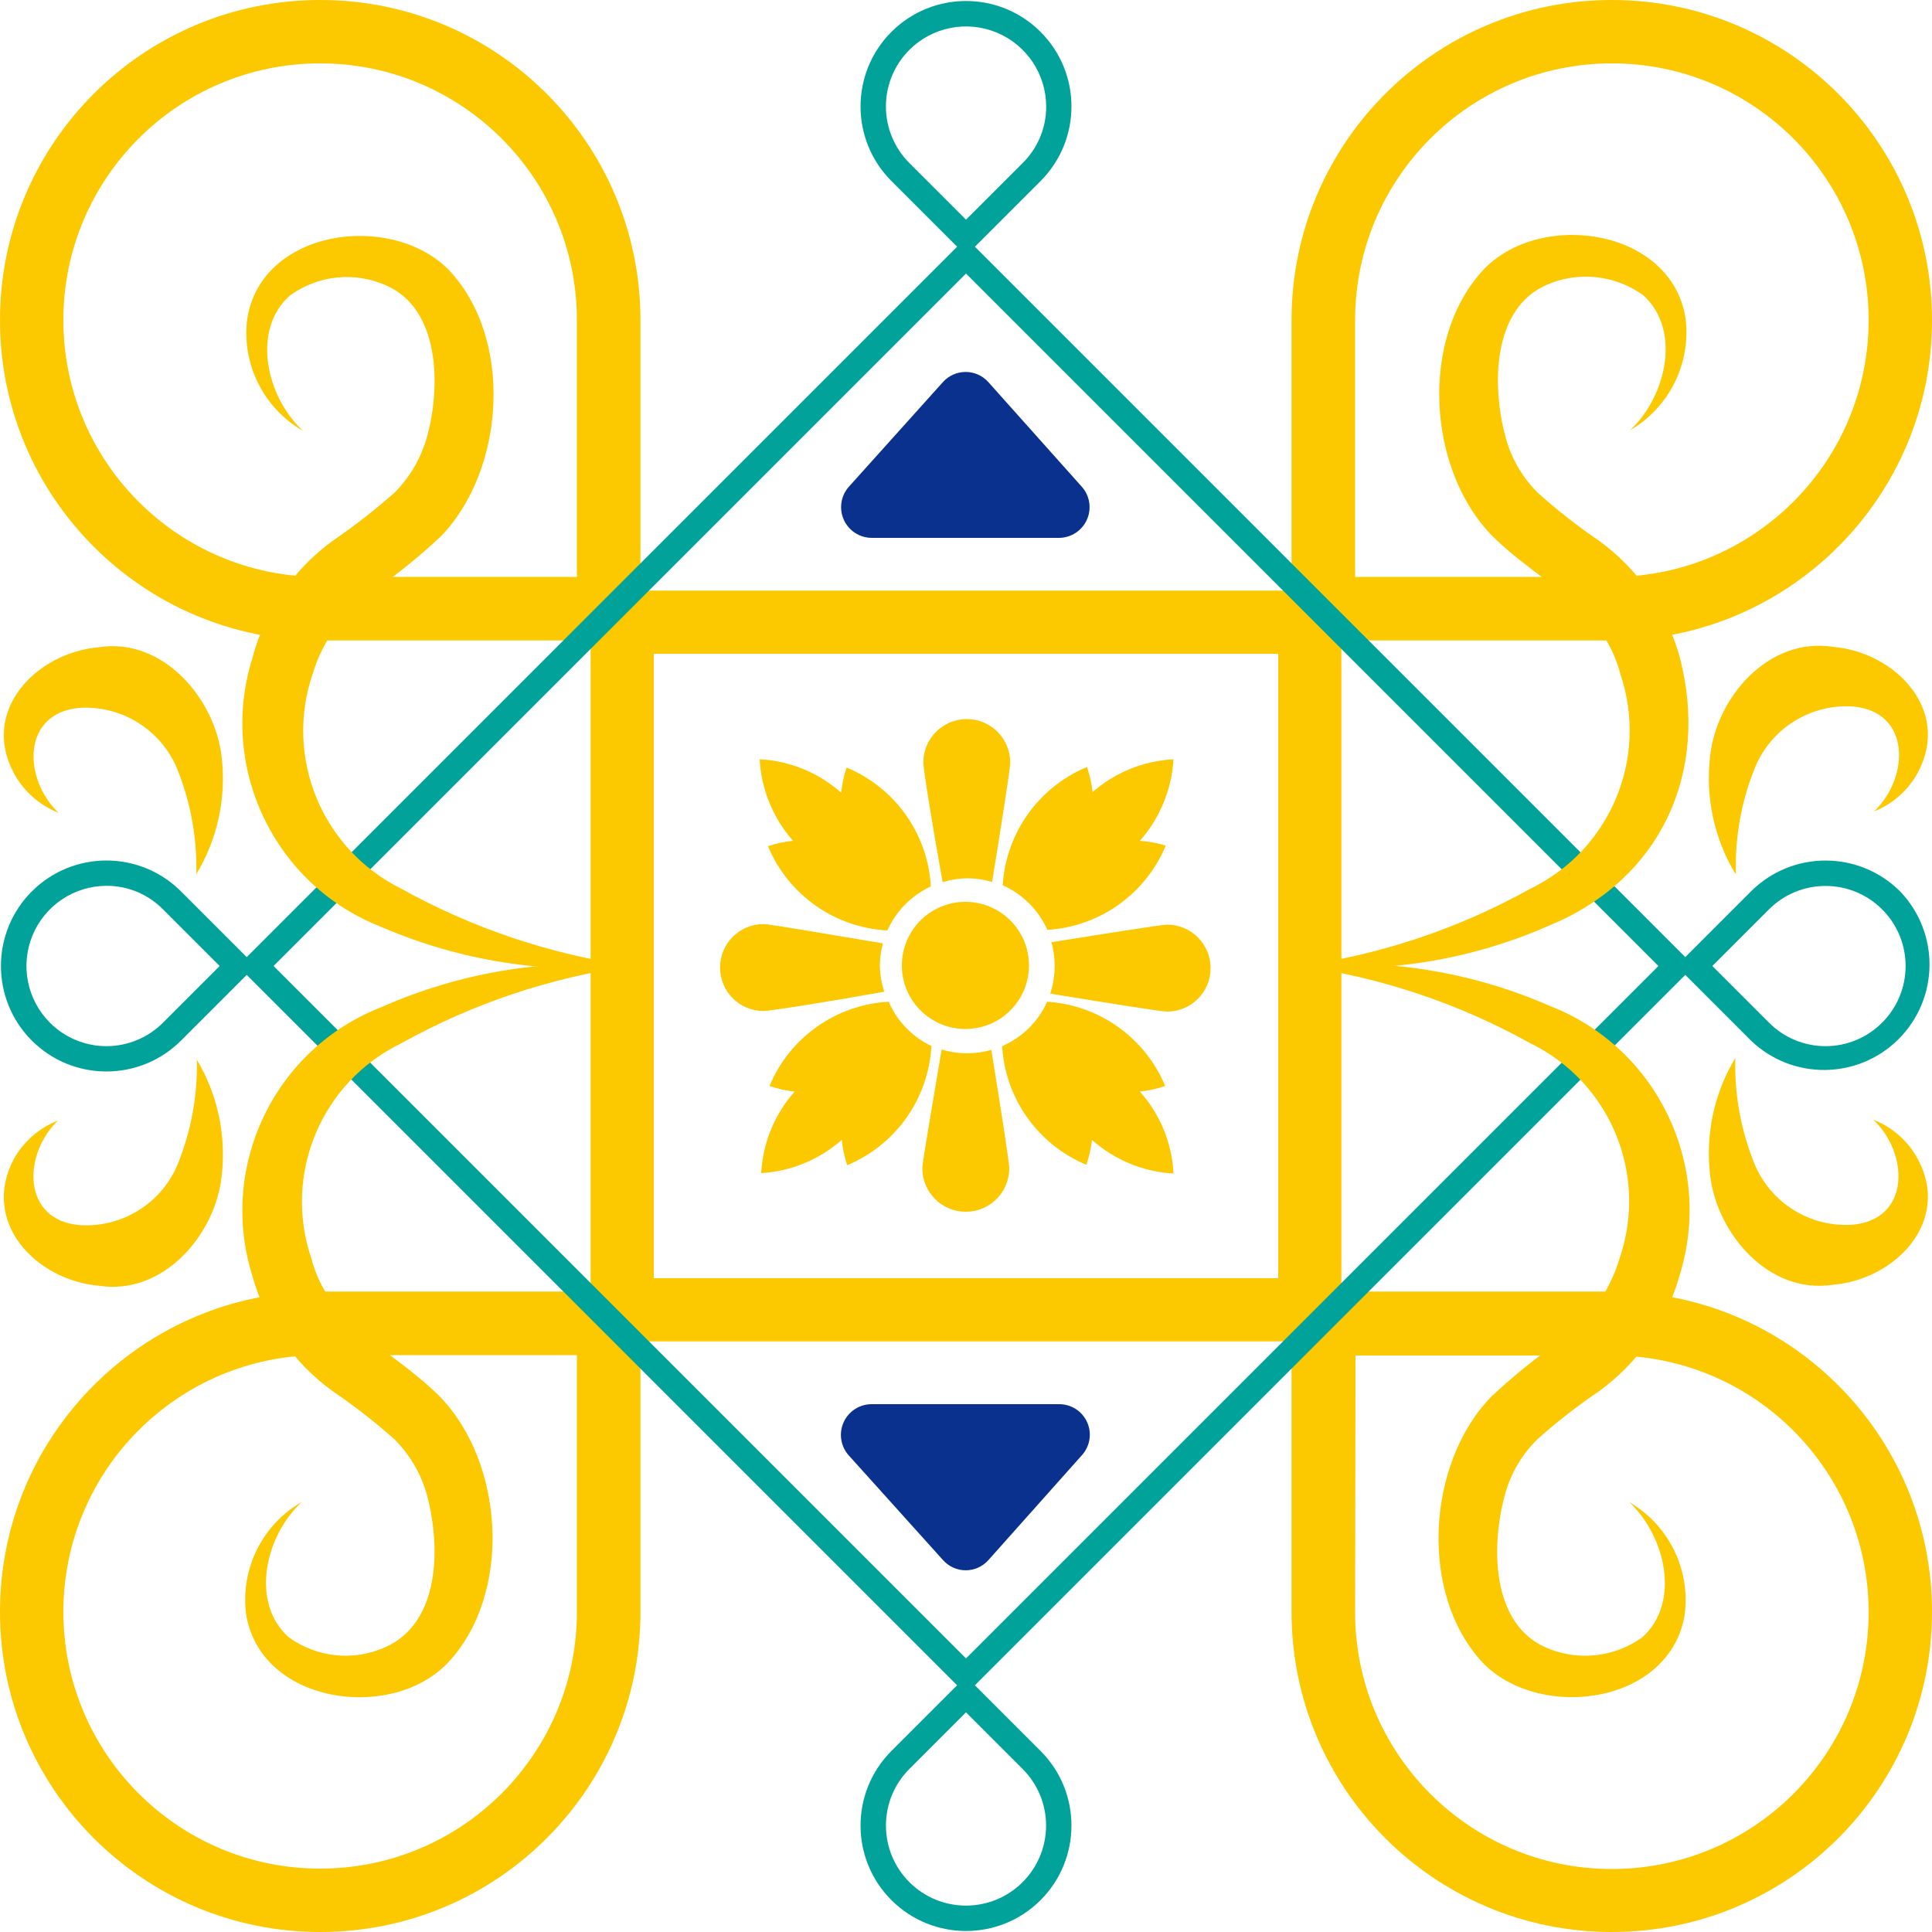
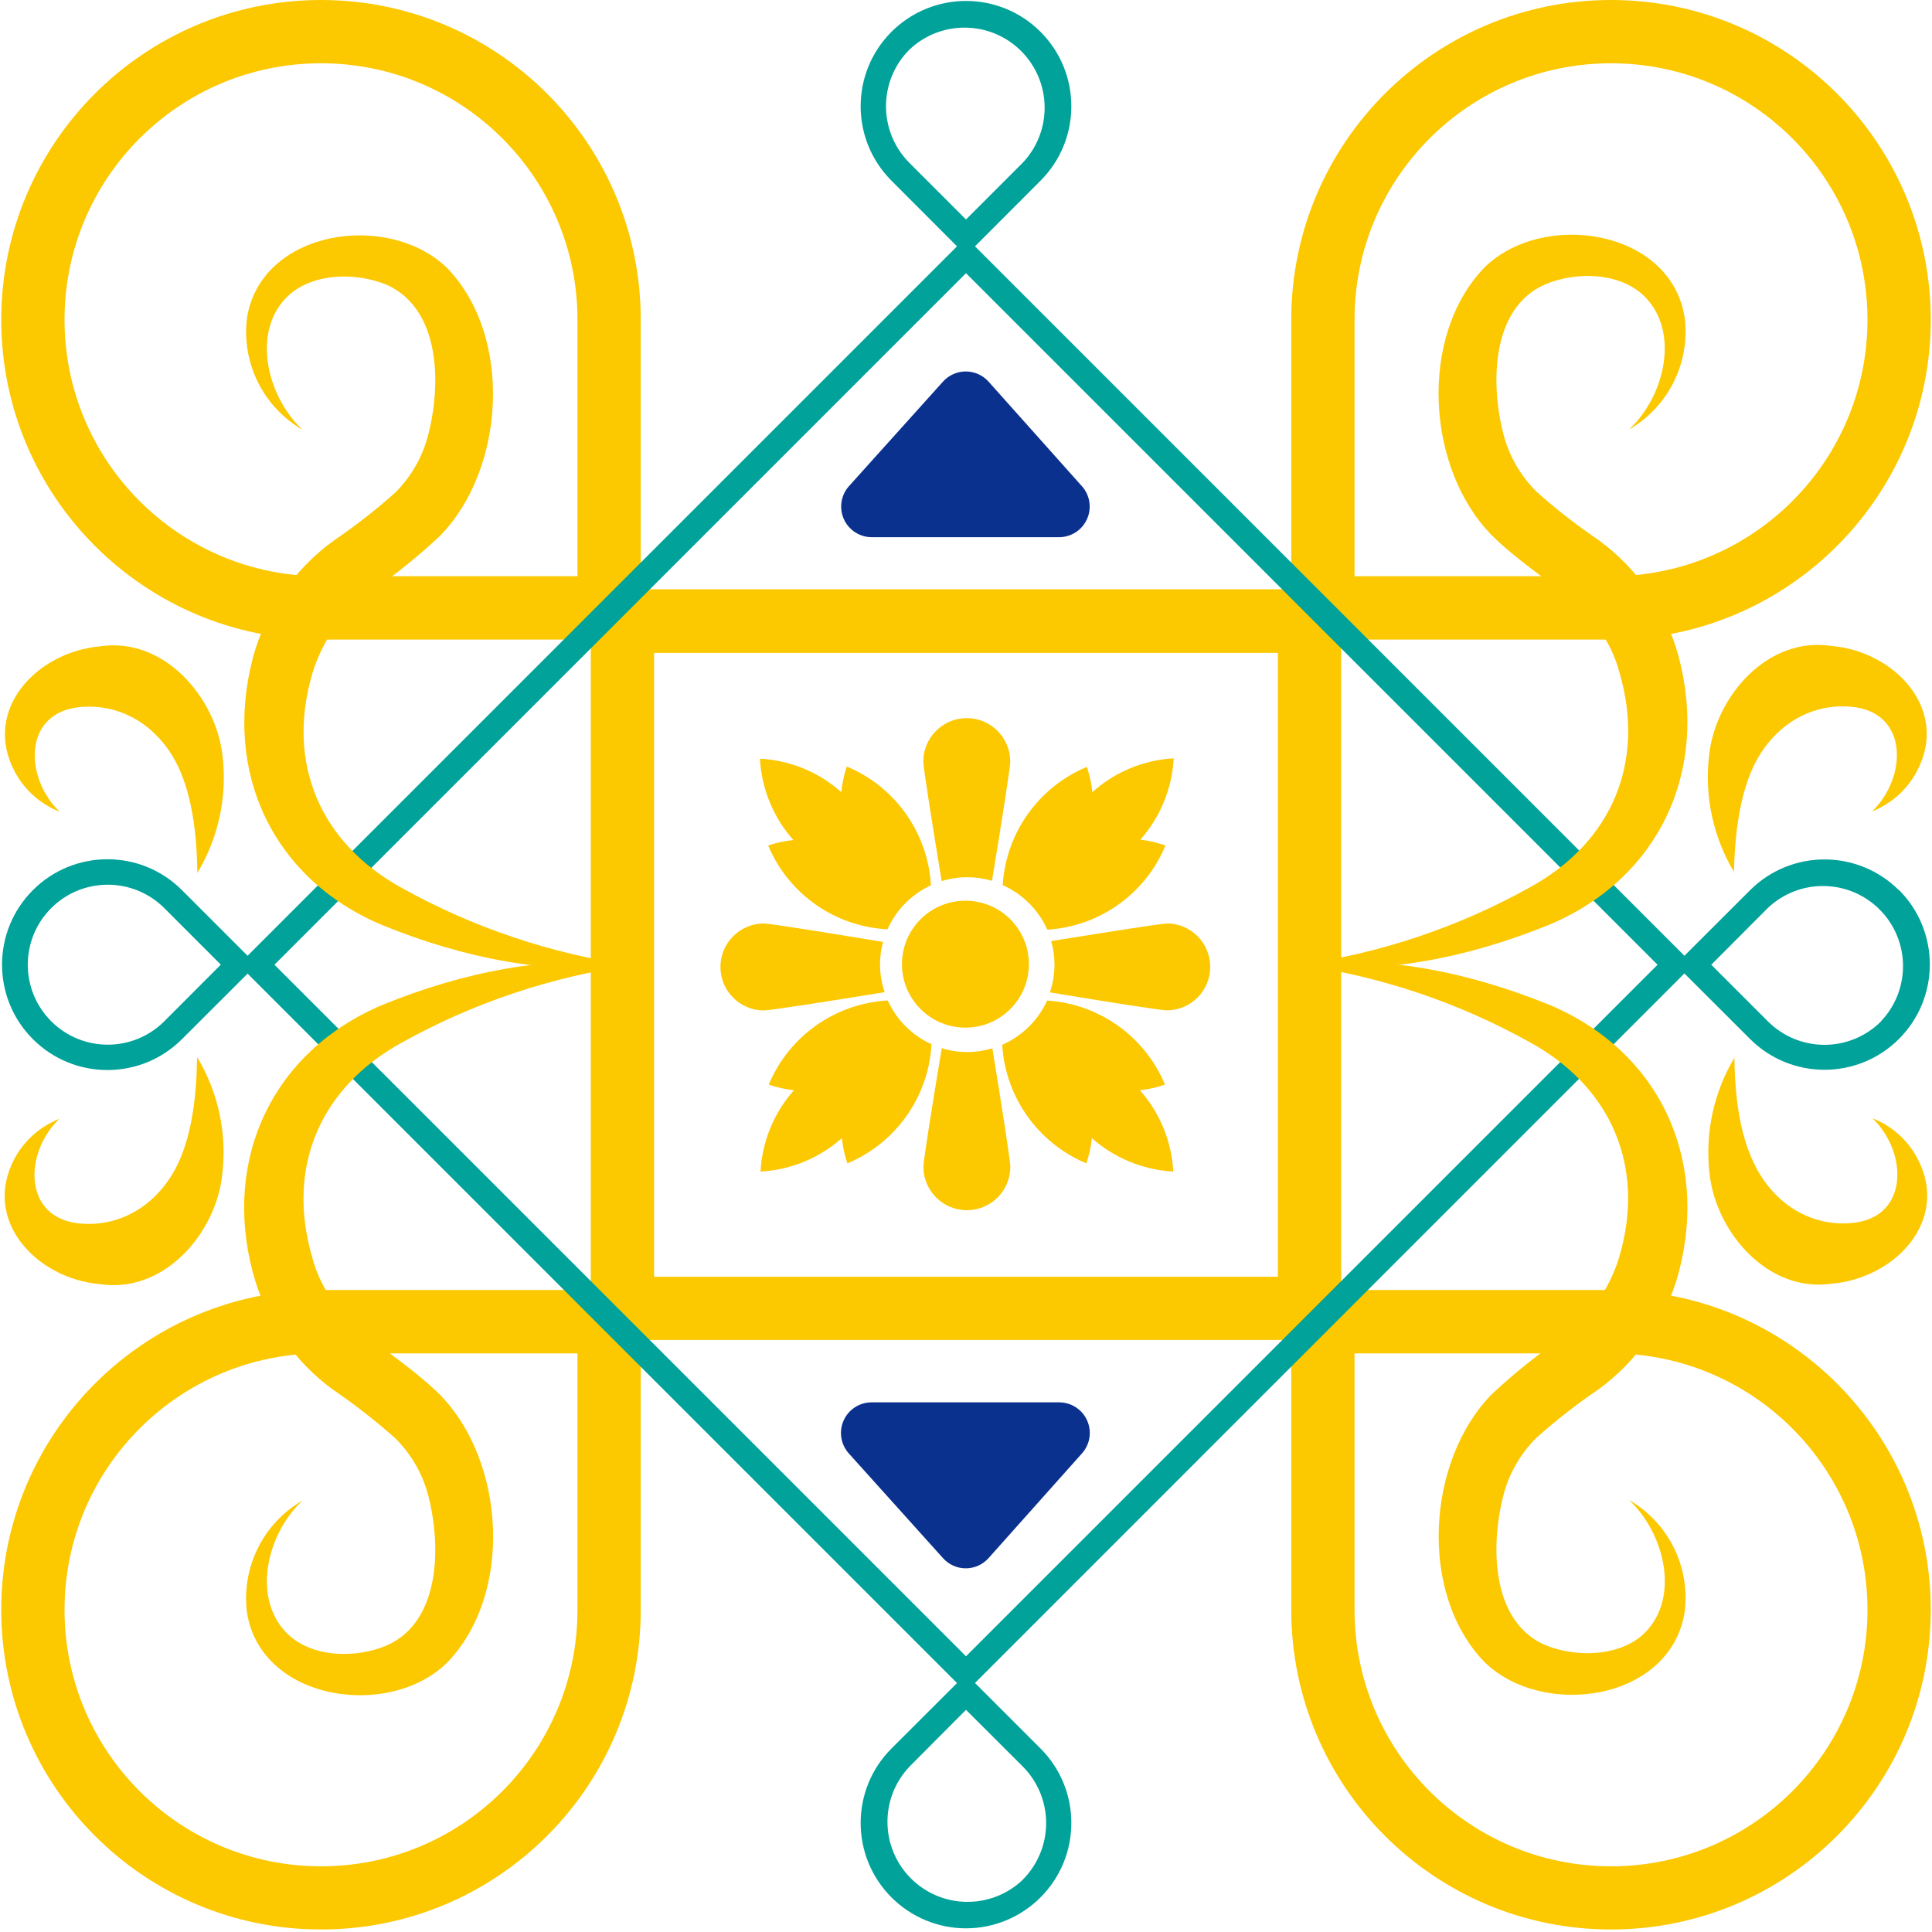
- <svg xmlns="http://www.w3.org/2000/svg" width="100" height="100" viewBox="0 0 100 100">
+ <svg xmlns="http://www.w3.org/2000/svg" width="200" height="200" viewBox="0 0 200 200">
  <g>
-     <path d="M83.43,33.15A16.57,16.57,0,0,0,100,16.57h0A16.57,16.57,0,0,0,83.43,0h0A16.57,16.57,0,0,0,66.85,16.57v14H33.15v-14A16.57,16.57,0,0,0,16.57,0h0A16.57,16.57,0,0,0,0,16.57H0A16.57,16.57,0,0,0,16.57,33.15h14v33.7h-14A16.57,16.57,0,0,0,0,83.43H0A16.57,16.57,0,0,0,16.57,100h0A16.57,16.57,0,0,0,33.15,83.43v-14h33.7v14A16.57,16.57,0,0,0,83.43,100h0A16.57,16.57,0,0,0,100,83.43h0A16.57,16.57,0,0,0,83.43,66.85h-14V33.15ZM70.14,16.57A13.29,13.29,0,1,1,83.43,29.86H70.14ZM29.86,29.86H16.57A13.29,13.29,0,1,1,29.86,16.57Zm0,53.57A13.29,13.29,0,1,1,16.57,70.14H29.86Zm36.3-17.27H33.84V33.84H66.16Zm4,4H83.43A13.29,13.29,0,1,1,70.14,83.43Z" fill="#fcc800" />
-     <path d="M98.35,46.14a5.46,5.46,0,0,0-7.72,0l-3.4,3.4L50.46,12.77l3.4-3.4a5.46,5.46,0,0,0,0-7.72h0a5.46,5.46,0,0,0-7.72,0h0a5.46,5.46,0,0,0,0,7.72l3.4,3.4L12.77,49.54h0l-3.4-3.4a5.46,5.46,0,1,0,0,7.72l3.4-3.4L49.54,87.23h0l-3.4,3.4a5.46,5.46,0,0,0,0,7.72h0a5.46,5.46,0,0,0,7.72,0h0a5.46,5.46,0,0,0,0-7.72l-3.4-3.4L87.23,50.46l3.4,3.4a5.46,5.46,0,0,0,7.72-7.72ZM47.07,2.58a4.15,4.15,0,0,1,7.08,2.93,4.08,4.08,0,0,1-1.22,2.93L50,11.37,47.07,8.44A4.14,4.14,0,0,1,47.07,2.58ZM8.44,52.93a4.13,4.13,0,0,1-5.86,0,4.15,4.15,0,0,1,2.93-7.08,4.08,4.08,0,0,1,2.93,1.22L11.37,50ZM52.93,97.42a4.14,4.14,0,1,1-5.86-5.86L50,88.63l2.93,2.93A4.14,4.14,0,0,1,52.93,97.42ZM50,85.84,14.16,50,50,14.16,85.84,50ZM97.42,52.93a4.13,4.13,0,0,1-5.86,0L88.63,50l2.93-2.93a4.14,4.14,0,1,1,5.86,5.86Z" fill="#00a29a" />
-     <circle cx="49.97" cy="49.97" r="3.29" fill="#fcc800" />
-     <path d="M50.07,45.46a4.5,4.5,0,0,1,1.28.19c.49-3,.94-5.87.94-6.18a2.25,2.25,0,0,0-4.5,0c0,.31.45,3.15,1,6.19A4.51,4.51,0,0,1,50.07,45.46Z" fill="#fcc800" />
-     <path d="M60.42,47.86c-.3,0-3,.43-6,.91a4.55,4.55,0,0,1-.06,2.66c3,.49,5.74.93,6.05.93a2.25,2.25,0,0,0,0-4.5Z" fill="#fcc800" />
-     <path d="M50.07,54.52a4.51,4.51,0,0,1-1.33-.2c-.5,3-1,5.84-1,6.15a2.25,2.25,0,0,0,4.5,0c0-.3-.44-3.11-.93-6.13A4.57,4.57,0,0,1,50.07,54.52Z" fill="#fcc800" />
-     <path d="M45.54,50a4.53,4.53,0,0,1,.16-1.17c-3-.5-5.87-1-6.18-1a2.25,2.25,0,1,0,0,4.5c.31,0,3.19-.45,6.25-1A4.69,4.69,0,0,1,45.54,50Z" fill="#fcc800" />
-     <path d="M45.93,48.16a4.58,4.58,0,0,1,2.25-2.28,7.09,7.09,0,0,0-4.36-6.15,5.8,5.8,0,0,0-.28,1.3,6.91,6.91,0,0,0-4.22-1.73,6.91,6.91,0,0,0,1.73,4.22,5.8,5.8,0,0,0-1.3.28h0A7.1,7.1,0,0,0,45.93,48.16Z" fill="#fcc800" />
-     <path d="M59,43.52a7,7,0,0,0,1.74-4.22A6.91,6.91,0,0,0,56.55,41a5.82,5.82,0,0,0-.29-1.3,7.11,7.11,0,0,0-4.36,6.12,4.56,4.56,0,0,1,2.31,2.31,7.11,7.11,0,0,0,6.13-4.36h0A6,6,0,0,0,59,43.52Z" fill="#fcc800" />
-     <path d="M59,56.5a6,6,0,0,0,1.31-.29h0a7.11,7.11,0,0,0-6.11-4.36,4.51,4.51,0,0,1-2.33,2.3,7.11,7.11,0,0,0,4.36,6.14A6,6,0,0,0,56.52,59a6.92,6.92,0,0,0,4.22,1.74A6.86,6.86,0,0,0,59,56.5Z" fill="#fcc800" />
-     <path d="M46,51.85a7.1,7.1,0,0,0-6.17,4.36h0a5.82,5.82,0,0,0,1.3.29,6.91,6.91,0,0,0-1.73,4.22A6.92,6.92,0,0,0,43.57,59a6,6,0,0,0,.28,1.31,7.1,7.1,0,0,0,4.36-6.17A4.5,4.5,0,0,1,46,51.85Z" fill="#fcc800" />
-     <path d="M67.28,50a34.21,34.21,0,0,0,11.93-4,9.1,9.1,0,0,0,4.66-11.11c-.92-3.54-4.07-4.62-6.62-7.14-3.39-3.44-3.81-10.33-.38-13.88,3-3,9.63-2,10.37,2.58a5.86,5.86,0,0,1-2.87,5.82c1.89-1.76,2.67-5.21.67-7a5.07,5.07,0,0,0-5-.52c-2.79,1.23-2.82,5.17-2.14,7.77a6.36,6.36,0,0,0,1.71,3A30.39,30.39,0,0,0,82.78,28,11.14,11.14,0,0,1,86.94,34c1.57,6-1,11.53-6.74,13.9A26,26,0,0,1,67.28,50Z" fill="#fcc800" />
-     <path d="M89.82,45.22a9.57,9.57,0,0,1-1.3-6.1c.32-3,3-6.16,6.35-5.64,3.27.28,6.12,3.3,4.4,6.5A4.45,4.45,0,0,1,97,42c1.83-1.74,1.93-5.15-1.07-5.43a5.12,5.12,0,0,0-5.08,3.13,13.5,13.5,0,0,0-1,5.48Z" fill="#fcc800" />
-     <path d="M67.28,50A26,26,0,0,1,80.2,52.06,11.34,11.34,0,0,1,86.94,66,11.14,11.14,0,0,1,82.78,72a30.39,30.39,0,0,0-3.21,2.5,6.36,6.36,0,0,0-1.71,3c-.68,2.6-.65,6.53,2.14,7.77a5.07,5.07,0,0,0,5-.52c2-1.79,1.22-5.23-.67-7a5.86,5.86,0,0,1,2.87,5.82c-.74,4.59-7.34,5.54-10.37,2.58-3.43-3.55-3-10.44.38-13.88a31.29,31.29,0,0,1,3.51-2.84,8,8,0,0,0,3.11-4.3A9.09,9.09,0,0,0,79.21,54a34.21,34.21,0,0,0-11.93-4Z" fill="#fcc800" />
-     <path d="M89.82,54.78a13.5,13.5,0,0,0,1,5.48,5.12,5.12,0,0,0,5.08,3.13c3-.28,2.9-3.69,1.07-5.43A4.45,4.45,0,0,1,99.27,60c1.72,3.2-1.13,6.22-4.4,6.5-3.34.51-6-2.67-6.35-5.64a9.57,9.57,0,0,1,1.3-6.1Z" fill="#fcc800" />
-     <path d="M32.7,50A26.11,26.11,0,0,1,19.79,48a11.31,11.31,0,0,1-6.74-13.89A11,11,0,0,1,17.21,28a32.94,32.94,0,0,0,3.21-2.5,6.58,6.58,0,0,0,1.71-3C22.8,20,22.78,16,20,14.78a5,5,0,0,0-5,.52c-2,1.79-1.22,5.23.68,7a5.84,5.84,0,0,1-2.88-5.82c.74-4.59,7.34-5.53,10.37-2.57,3.44,3.54,3,10.43-.38,13.88a31.12,31.12,0,0,1-3.51,2.83,8,8,0,0,0-3.11,4.3A9.12,9.12,0,0,0,20.77,46,34.42,34.42,0,0,0,32.7,50Z" fill="#fcc800" />
-     <path d="M10.16,45.25a13.64,13.64,0,0,0-1-5.48A5.13,5.13,0,0,0,4.1,36.64c-3,.28-2.9,3.69-1.07,5.43A4.49,4.49,0,0,1,.71,40C-1,36.8,1.84,33.79,5.12,33.5c3.33-.51,6,2.67,6.35,5.65a9.59,9.59,0,0,1-1.31,6.1Z" fill="#fcc800" />
-     <path d="M32.7,50a34.26,34.26,0,0,0-11.93,4,9.11,9.11,0,0,0-4.66,11.12c.92,3.53,4.07,4.61,6.62,7.13,3.4,3.45,3.82,10.34.38,13.89-3,3-9.63,2-10.37-2.58a5.84,5.84,0,0,1,2.88-5.82c-1.9,1.76-2.68,5.21-.68,7a5,5,0,0,0,5,.52C22.78,84,22.8,80.1,22.13,77.5a6.5,6.5,0,0,0-1.71-3A31.42,31.42,0,0,0,17.21,72a11,11,0,0,1-4.16-6,11.31,11.31,0,0,1,6.74-13.89A26,26,0,0,1,32.7,50Z" fill="#fcc800" />
-     <path d="M10.16,54.8a9.59,9.59,0,0,1,1.31,6.1c-.33,3-3,6.16-6.35,5.65C1.84,66.26-1,63.25.71,60A4.49,4.49,0,0,1,3,58C1.2,59.72,1.1,63.13,4.1,63.41a5.13,5.13,0,0,0,5.09-3.13,13.64,13.64,0,0,0,1-5.48Z" fill="#fcc800" />
-     <path d="M48.82,19.76l-4.88,5.43a1.59,1.59,0,0,0,1.18,2.65h9.72A1.59,1.59,0,0,0,56,25.2l-4.85-5.43A1.58,1.58,0,0,0,48.82,19.76Z" fill="#0b318f" />
-     <path d="M48.81,80.75l-4.88-5.42a1.59,1.59,0,0,1,1.18-2.65h9.72A1.58,1.58,0,0,1,56,75.32l-4.84,5.43A1.57,1.57,0,0,1,48.81,80.75Z" fill="#0b318f" />
+     <path d="M166.77,66.21a33.11,33.11,0,0,0,33.1-33.11h0A33.1,33.1,0,0,0,166.77,0h0a33.1,33.1,0,0,0-33.1,33.1V61H66.33V33.1A33.1,33.1,0,0,0,33.23,0h0A33.1,33.1,0,0,0,.13,33.1h0a33.11,33.11,0,0,0,33.1,33.11H61.16v67.33H33.23a33.1,33.1,0,0,0-33.1,33.1h0a33.1,33.1,0,0,0,33.1,33.1h0a33.1,33.1,0,0,0,33.1-33.1V138.71h67.34v27.93a33.1,33.1,0,0,0,33.1,33.1h0a33.1,33.1,0,0,0,33.1-33.1h0a33.1,33.1,0,0,0-33.1-33.1H138.84V66.21ZM140.22,33.1a26.55,26.55,0,1,1,26.55,26.55H140.22ZM59.78,59.65H33.23A26.55,26.55,0,1,1,59.78,33.1Zm0,107a26.55,26.55,0,1,1-26.55-26.55H59.78Zm72.51-34.48H67.71V67.59h64.58Zm7.93,7.93h26.55a26.55,26.55,0,1,1-26.55,26.55Z" fill="#fcc800" />
+     <path d="M196.58,92.16a10.91,10.91,0,0,0-15.42,0l-6.79,6.78L100.93,25.5l6.78-6.79a10.9,10.9,0,0,0,0-15.42h0a10.91,10.91,0,0,0-15.42,0h0a10.9,10.9,0,0,0,0,15.42l6.78,6.79L25.63,98.94h0l-6.79-6.79a10.91,10.91,0,1,0,0,15.42l6.79-6.78,73.44,73.44h0L92.29,181a10.9,10.9,0,0,0,0,15.42h0a10.89,10.89,0,0,0,15.42,0h0a10.9,10.9,0,0,0,0-15.42l-6.78-6.78,73.44-73.45,6.79,6.78a10.9,10.9,0,1,0,15.42-15.42ZM94.14,5.14a8.29,8.29,0,0,1,11.72,11.72L100,22.72l-5.86-5.86A8.3,8.3,0,0,1,94.14,5.14ZM17,105.73A8.28,8.28,0,1,1,17,94l5.86,5.86Zm88.87,88.87a8.29,8.29,0,0,1-11.72-11.72L100,177l5.86,5.85A8.3,8.3,0,0,1,105.86,194.6ZM100,171.46,28.41,99.87,100,28.28l71.59,71.59Zm94.73-65.73a8.28,8.28,0,0,1-11.72,0l-5.86-5.86L183,94a8.29,8.29,0,0,1,11.72,11.72Z" fill="#00a29a" />
+     <circle cx="99.94" cy="99.81" r="6.57" fill="#fcc800" />
+     <path d="M100.14,90.81a8.93,8.93,0,0,1,2.55.37c1-6.07,1.89-11.73,1.89-12.34a4.5,4.5,0,1,0-9,0c0,.62.9,6.29,1.9,12.37A9,9,0,0,1,100.14,90.81Z" fill="#fcc800" />
+     <path d="M120.82,95.6c-.61,0-6,.86-12,1.82a8.93,8.93,0,0,1,.34,2.44,9.09,9.09,0,0,1-.47,2.87c6,1,11.48,1.86,12.09,1.86a4.5,4.5,0,1,0,0-9Z" fill="#fcc800" />
+     <path d="M100.14,108.91a9,9,0,0,1-2.65-.4c-1,6-1.9,11.66-1.9,12.27a4.5,4.5,0,1,0,9,0c0-.61-.88-6.22-1.86-12.26A9.15,9.15,0,0,1,100.14,108.91Z" fill="#fcc800" />
+     <path d="M91.1,99.86a9.12,9.12,0,0,1,.31-2.35c-6.06-1-11.72-1.91-12.33-1.91a4.5,4.5,0,1,0,0,9c.62,0,6.37-.9,12.5-1.89A8.94,8.94,0,0,1,91.1,99.86Z" fill="#fcc800" />
+     <path d="M91.87,96.2a9.16,9.16,0,0,1,4.5-4.56,14.21,14.21,0,0,0-8.71-12.29A12,12,0,0,0,87.09,82a13.76,13.76,0,0,0-8.42-3.46,13.76,13.76,0,0,0,3.46,8.42,11.83,11.83,0,0,0-2.61.57h0A14.17,14.17,0,0,0,91.87,96.2Z" fill="#fcc800" />
+     <path d="M118.05,86.92a13.81,13.81,0,0,0,3.45-8.42A13.78,13.78,0,0,0,113.08,82a12,12,0,0,0-.57-2.61,14.21,14.21,0,0,0-8.71,12.24,9.15,9.15,0,0,1,4.62,4.61,14.19,14.19,0,0,0,12.23-8.71h0A11.87,11.87,0,0,0,118.05,86.92Z" fill="#fcc800" />
+     <path d="M118,112.86a11.76,11.76,0,0,0,2.6-.58h0a14.19,14.19,0,0,0-12.2-8.7,9.15,9.15,0,0,1-4.65,4.58,14.22,14.22,0,0,0,8.71,12.27,12,12,0,0,0,.57-2.61,13.87,13.87,0,0,0,8.43,3.46A13.82,13.82,0,0,0,118,112.86Z" fill="#fcc800" />
+     <path d="M91.9,103.57a14.2,14.2,0,0,0-12.32,8.71h0a11.85,11.85,0,0,0,2.61.58,13.76,13.76,0,0,0-3.46,8.42,13.84,13.84,0,0,0,8.42-3.46,12,12,0,0,0,.57,2.61,14.21,14.21,0,0,0,8.71-12.33A9.09,9.09,0,0,1,91.9,103.57Z" fill="#fcc800" />
+     <path d="M134.51,99.87a68.56,68.56,0,0,0,23.84-8c8.5-4.65,12-12.93,9.31-22.2-1.85-7.07-8.14-9.22-13.23-14.26-6.78-6.88-7.62-20.63-.75-27.73,6-5.91,19.24-4,20.71,5.15a11.68,11.68,0,0,1-5.75,11.63c3.79-3.52,5.34-10.41,1.36-14-2.58-2.29-6.95-2.35-10.09-1-5.57,2.46-5.62,10.33-4.27,15.51a12.94,12.94,0,0,0,3.42,5.93,60.53,60.53,0,0,0,6.41,5A22.07,22.07,0,0,1,173.78,68c3.14,11.89-2.08,23-13.46,27.75-8.15,3.3-17.08,5.23-25.81,4.12Z" fill="#fcc800" />
+     <path d="M179.54,90.33a19.17,19.17,0,0,1-2.61-12.18c.66-6,6-12.31,12.69-11.28,6.54.57,12.24,6.59,8.8,13A9,9,0,0,1,193.79,84c3.64-3.48,3.85-10.29-2.15-10.84-4.44-.39-8.23,2.17-10.15,6.24-1.42,3.07-1.9,6.94-2,11Z" fill="#fcc800" />
+     <path d="M134.51,99.87c8.73-1.11,17.66.83,25.81,4.12,11.39,4.75,16.6,15.85,13.46,27.75a22.06,22.06,0,0,1-8.31,12.09,61.9,61.9,0,0,0-6.41,5,12.94,12.94,0,0,0-3.42,5.93c-1.35,5.19-1.3,13.05,4.27,15.52,3.14,1.3,7.51,1.24,10.09-1,4-3.57,2.43-10.45-1.36-14a11.68,11.68,0,0,1,5.75,11.63c-1.48,9.17-14.66,11.06-20.71,5.15-6.87-7.08-6-20.85.75-27.73a62.23,62.23,0,0,1,7-5.66,16.1,16.1,0,0,0,6.21-8.6c2.72-9.25-.81-17.56-9.31-22.2a68.77,68.77,0,0,0-23.84-8Z" fill="#fcc800" />
+     <path d="M179.54,109.42c.05,4,.53,7.88,2,10.94,1.92,4.07,5.71,6.64,10.15,6.25,6-.55,5.79-7.37,2.14-10.85a8.94,8.94,0,0,1,4.64,4.12c3.44,6.4-2.26,12.43-8.8,13-6.67,1-12-5.33-12.69-11.29a19.14,19.14,0,0,1,2.61-12.17Z" fill="#fcc800" />
+     <path d="M65.45,99.92c-8.72,1.11-17.66-.82-25.8-4.12C28.26,91.05,23.05,80,26.19,68.05A22.07,22.07,0,0,1,34.5,56a62.66,62.66,0,0,0,6.41-5A12.94,12.94,0,0,0,44.33,45c1.35-5.19,1.29-13-4.28-15.51-3.14-1.31-7.5-1.25-10.08,1-4,3.57-2.44,10.45,1.35,14A11.71,11.71,0,0,1,25.57,32.9c1.48-9.16,14.66-11.06,20.72-5.15,6.86,7.09,6,20.86-.75,27.73a62.41,62.41,0,0,1-7,5.67,16,16,0,0,0-6.21,8.59c-2.73,9.25.81,17.56,9.3,22.2a68.84,68.84,0,0,0,23.84,8Z" fill="#fcc800" />
+     <path d="M20.43,90.38c-.05-4-.53-7.88-1.95-10.95-1.92-4.07-5.71-6.63-10.16-6.24-6,.55-5.79,7.36-2.14,10.84a9,9,0,0,1-4.64-4.12c-3.43-6.4,2.26-12.42,8.81-13,6.66-1,12,5.33,12.68,11.28a19.17,19.17,0,0,1-2.6,12.18Z" fill="#fcc800" />
+     <path d="M65.45,99.92a68.84,68.84,0,0,0-23.84,8c-8.5,4.66-12,12.93-9.3,22.2,1.84,7.07,8.13,9.23,13.23,14.26,6.77,6.89,7.62,20.64.75,27.73-6,5.91-19.24,4-20.72-5.15a11.71,11.71,0,0,1,5.75-11.63c-3.79,3.53-5.34,10.41-1.35,14,2.58,2.28,6.94,2.34,10.08,1,5.57-2.46,5.63-10.33,4.28-15.52a12.94,12.94,0,0,0-3.42-5.93,64.13,64.13,0,0,0-6.41-5,22.06,22.06,0,0,1-8.31-12.09C23,119.9,28.27,108.78,39.65,104c8.14-3.3,17.08-5.23,25.8-4.12Z" fill="#fcc800" />
+     <path d="M20.43,109.47A19.14,19.14,0,0,1,23,121.64c-.65,6-6,12.31-12.68,11.29-6.54-.57-12.24-6.6-8.81-13a9,9,0,0,1,4.64-4.11c-3.65,3.47-3.85,10.29,2.14,10.84,4.45.39,8.24-2.18,10.16-6.25,1.42-3.06,1.9-6.93,1.95-10.94Z" fill="#fcc800" />
+     <path d="M97.64,39.48,87.89,50.32a3.17,3.17,0,0,0,2.36,5.29h19.42A3.17,3.17,0,0,0,112,50.33l-9.68-10.84A3.17,3.17,0,0,0,97.64,39.48Z" fill="#0b318f" />
+     <path d="M97.62,161.3l-9.75-10.84a3.17,3.17,0,0,1,2.36-5.29h19.42a3.17,3.17,0,0,1,2.36,5.28l-9.67,10.84A3.16,3.16,0,0,1,97.62,161.3Z" fill="#0b318f" />
  </g>
</svg>
